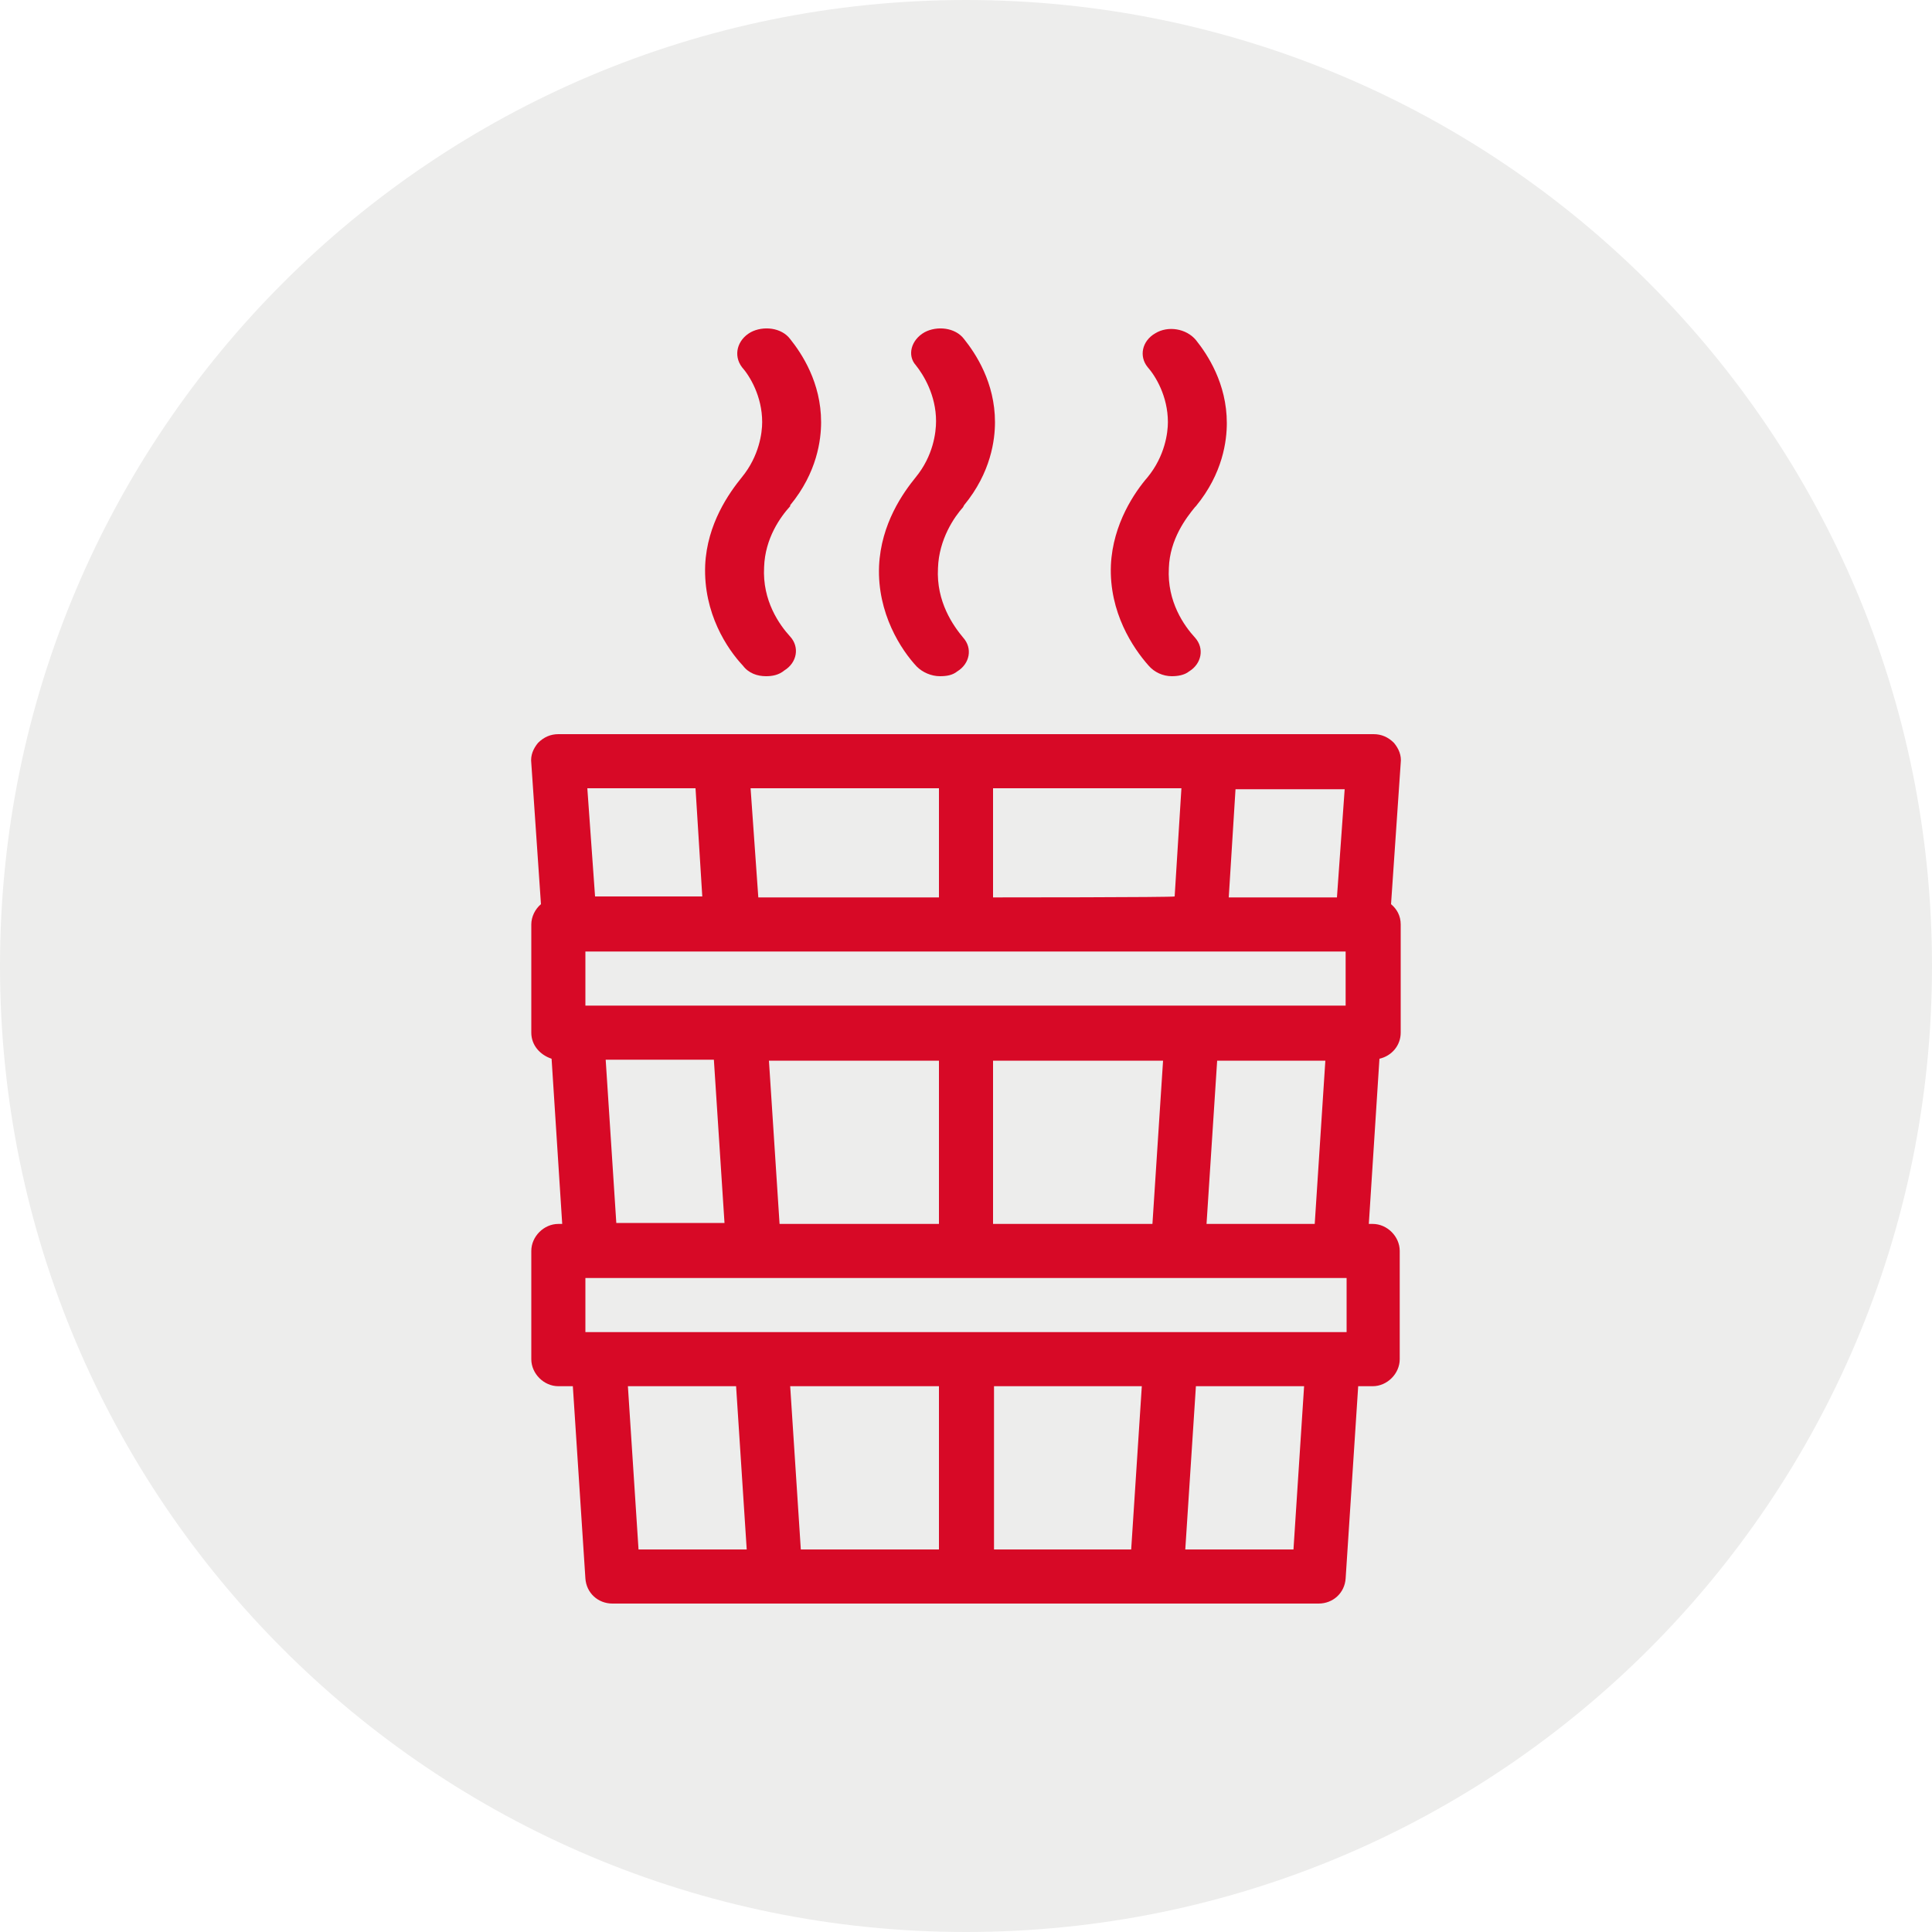
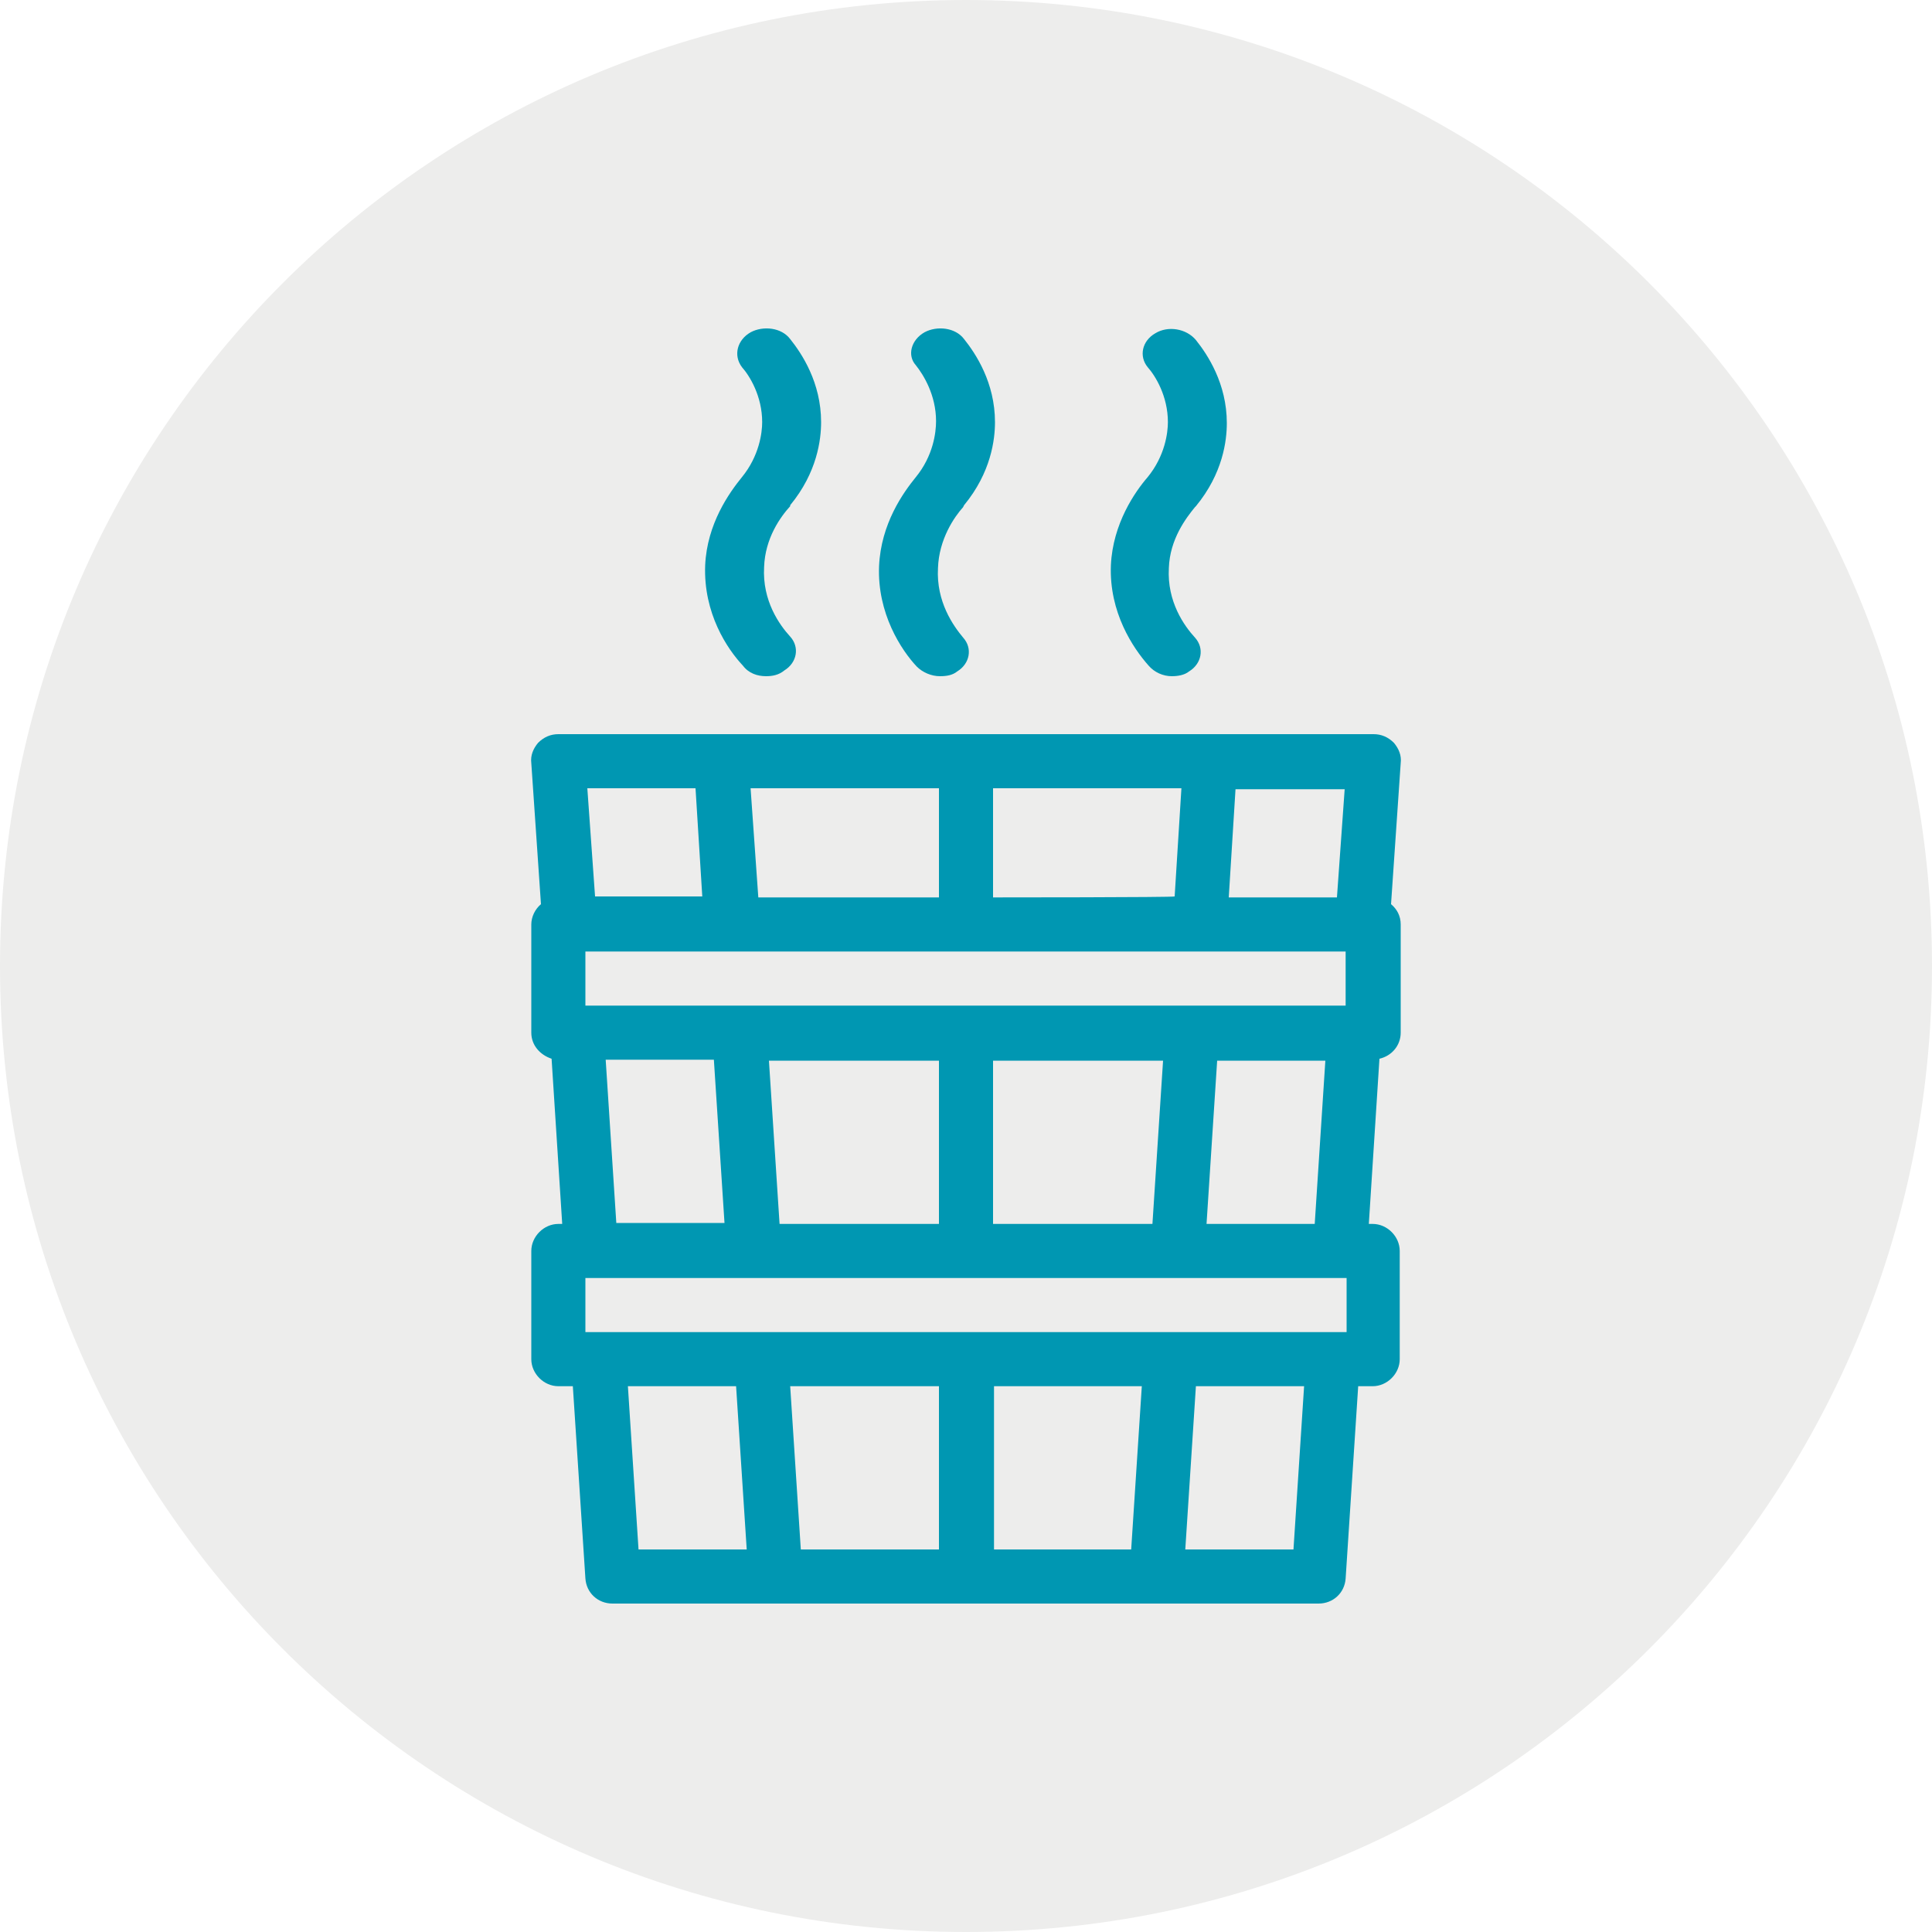
<svg xmlns="http://www.w3.org/2000/svg" version="1.1" id="Layer_1" x="0px" y="0px" viewBox="0 0 20 20" style="enable-background:new 0 0 20 20;" xml:space="preserve">
  <style type="text/css">
	.st0{fill:#EDEDEC;}
- 	.st1{fill:#D70926;}
+ 	.st1{fill:#0097b2;}
</style>
  <circle class="st0" cx="10" cy="10" r="10" />
  <g>
    <path class="st1" d="M7.93,7C7.84,7,7.75,6.97,7.69,6.89C7.53,6.72,7.28,6.35,7.3,5.85C7.32,5.42,7.55,5.1,7.68,4.94   c0.18-0.22,0.21-0.46,0.21-0.57c0-0.27-0.13-0.48-0.21-0.57C7.59,3.68,7.63,3.52,7.77,3.44C7.9,3.37,8.09,3.39,8.18,3.51   C8.3,3.66,8.5,3.96,8.5,4.37c0,0.18-0.04,0.52-0.32,0.86L8.18,5.24C8.08,5.35,7.92,5.57,7.91,5.87c-0.02,0.35,0.16,0.6,0.27,0.72   c0.1,0.11,0.07,0.27-0.06,0.35C8.06,6.99,7.99,7,7.93,7z" />
    <path class="st1" d="M9.73,7C9.64,7,9.55,6.96,9.49,6.9C9.33,6.73,9.08,6.35,9.1,5.86C9.12,5.42,9.35,5.1,9.48,4.94   c0.18-0.22,0.21-0.46,0.21-0.58c0-0.27-0.13-0.48-0.21-0.58C9.39,3.68,9.43,3.52,9.57,3.44C9.7,3.37,9.89,3.39,9.98,3.51   c0.12,0.15,0.32,0.45,0.32,0.86c0,0.18-0.04,0.52-0.32,0.86L9.97,5.25C9.88,5.35,9.72,5.58,9.71,5.88C9.69,6.23,9.87,6.48,9.97,6.6   c0.1,0.11,0.07,0.27-0.06,0.35C9.86,6.99,9.8,7,9.73,7z" />
    <path class="st1" d="M12.13,7c-0.09,0-0.18-0.04-0.24-0.11c-0.16-0.18-0.41-0.55-0.39-1.04c0.02-0.43,0.25-0.76,0.38-0.91   c0.18-0.22,0.21-0.46,0.21-0.57c0-0.27-0.13-0.48-0.21-0.57c-0.09-0.11-0.06-0.27,0.08-0.35c0.13-0.08,0.32-0.05,0.42,0.07   c0.12,0.15,0.32,0.45,0.32,0.86c0,0.18-0.04,0.52-0.32,0.86l-0.01,0.01c-0.09,0.11-0.26,0.33-0.27,0.63   c-0.02,0.35,0.16,0.6,0.27,0.72c0.1,0.11,0.07,0.27-0.06,0.35C12.26,6.99,12.19,7,12.13,7z" />
    <path class="st1" d="M14.5,10.69V9.57c0-0.09-0.04-0.16-0.1-0.21l0.1-1.46c0.01-0.08-0.02-0.15-0.07-0.21   C14.37,7.63,14.3,7.6,14.22,7.6H5.78c-0.08,0-0.15,0.03-0.21,0.09C5.52,7.75,5.49,7.82,5.5,7.9l0.1,1.46   C5.54,9.41,5.5,9.49,5.5,9.57v1.12c0,0.13,0.09,0.23,0.21,0.27l0.11,1.71H5.78c-0.15,0-0.28,0.13-0.28,0.28v1.12   c0,0.15,0.13,0.28,0.28,0.28h0.15l0.13,1.99c0.01,0.15,0.13,0.26,0.28,0.26h7.31c0.15,0,0.27-0.11,0.28-0.26l0.13-1.99h0.15   c0.15,0,0.28-0.13,0.28-0.28v-1.12c0-0.15-0.13-0.28-0.28-0.28h-0.04l0.11-1.71C14.41,10.93,14.5,10.82,14.5,10.69z M13.94,13.23   v0.56H6.06v-0.56H13.94z M10.28,14.35h1.54l-0.11,1.69h-1.42V14.35z M9.72,16.04H8.29l-0.11-1.69h1.54V16.04z M8.07,12.67   l-0.11-1.69h1.76v1.69H8.07z M10.28,12.67v-1.69h1.76l-0.11,1.69H10.28z M6.06,10.41V9.85h7.87v0.56H6.06z M10.28,9.29V8.16h1.95   l-0.07,1.12C12.15,9.29,10.28,9.29,10.28,9.29z M9.72,9.29H7.85L7.77,8.16h1.95L9.72,9.29L9.72,9.29z M13.84,9.29h-1.12l0.07-1.12   h1.13L13.84,9.29z M7.2,8.16l0.07,1.12H6.16L6.08,8.16H7.2z M6.27,10.97h1.12l0.11,1.69H6.38L6.27,10.97z M6.5,14.35h1.12   l0.11,1.69H6.61L6.5,14.35z M13.39,16.04h-1.12l0.11-1.69h1.12L13.39,16.04z M12.49,12.67l0.11-1.69h1.12l-0.11,1.69H12.49z" />
  </g>
</svg>
